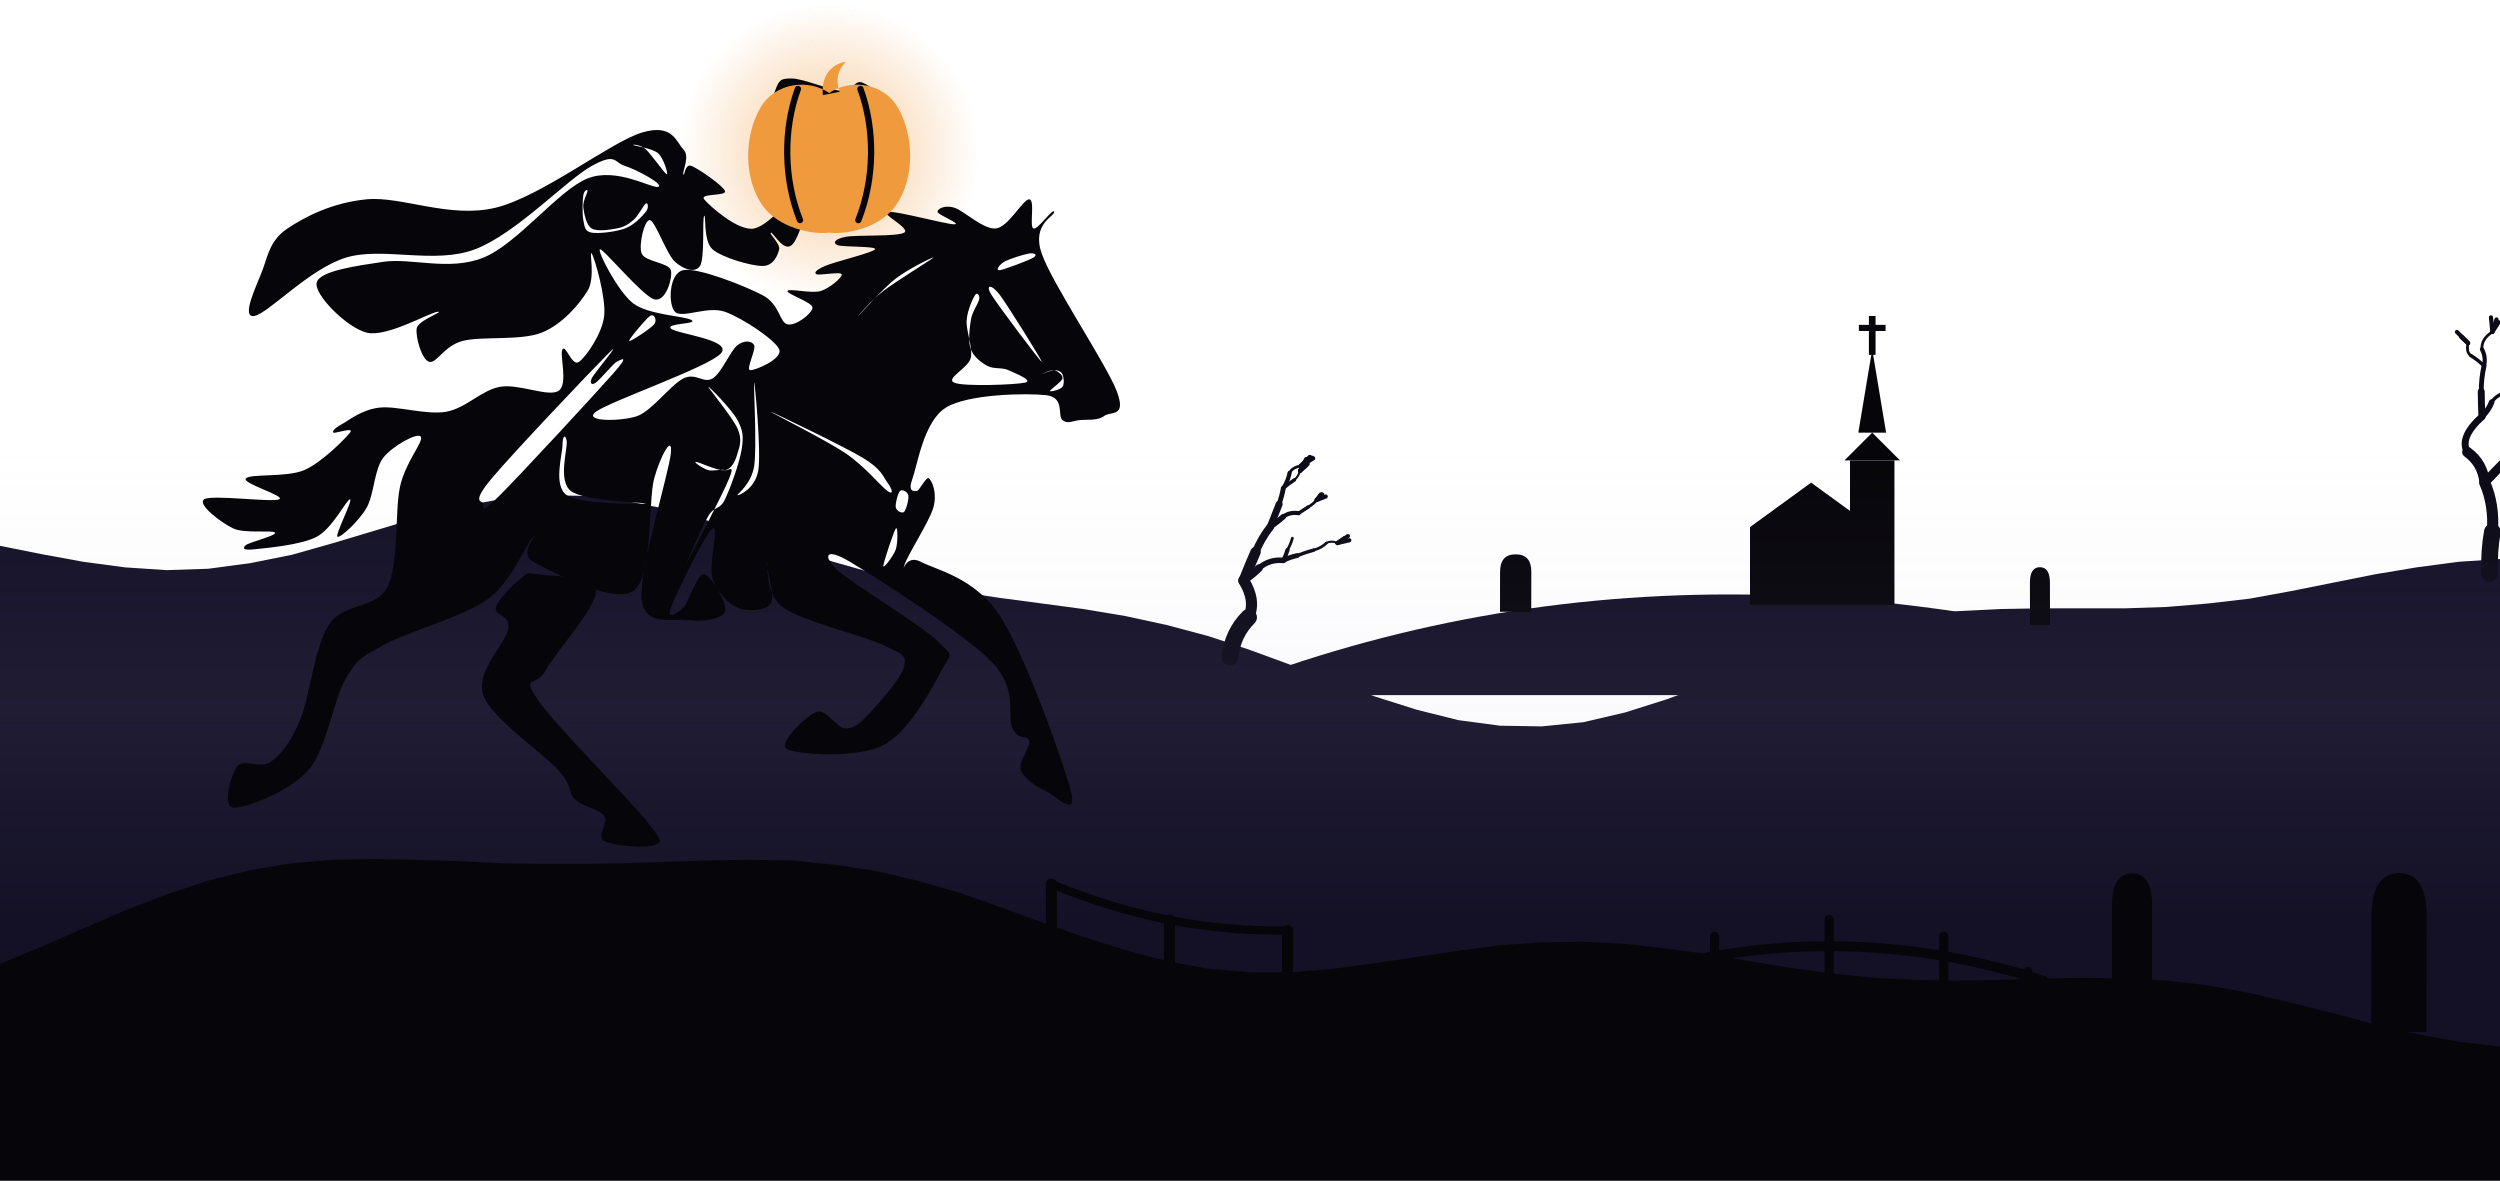
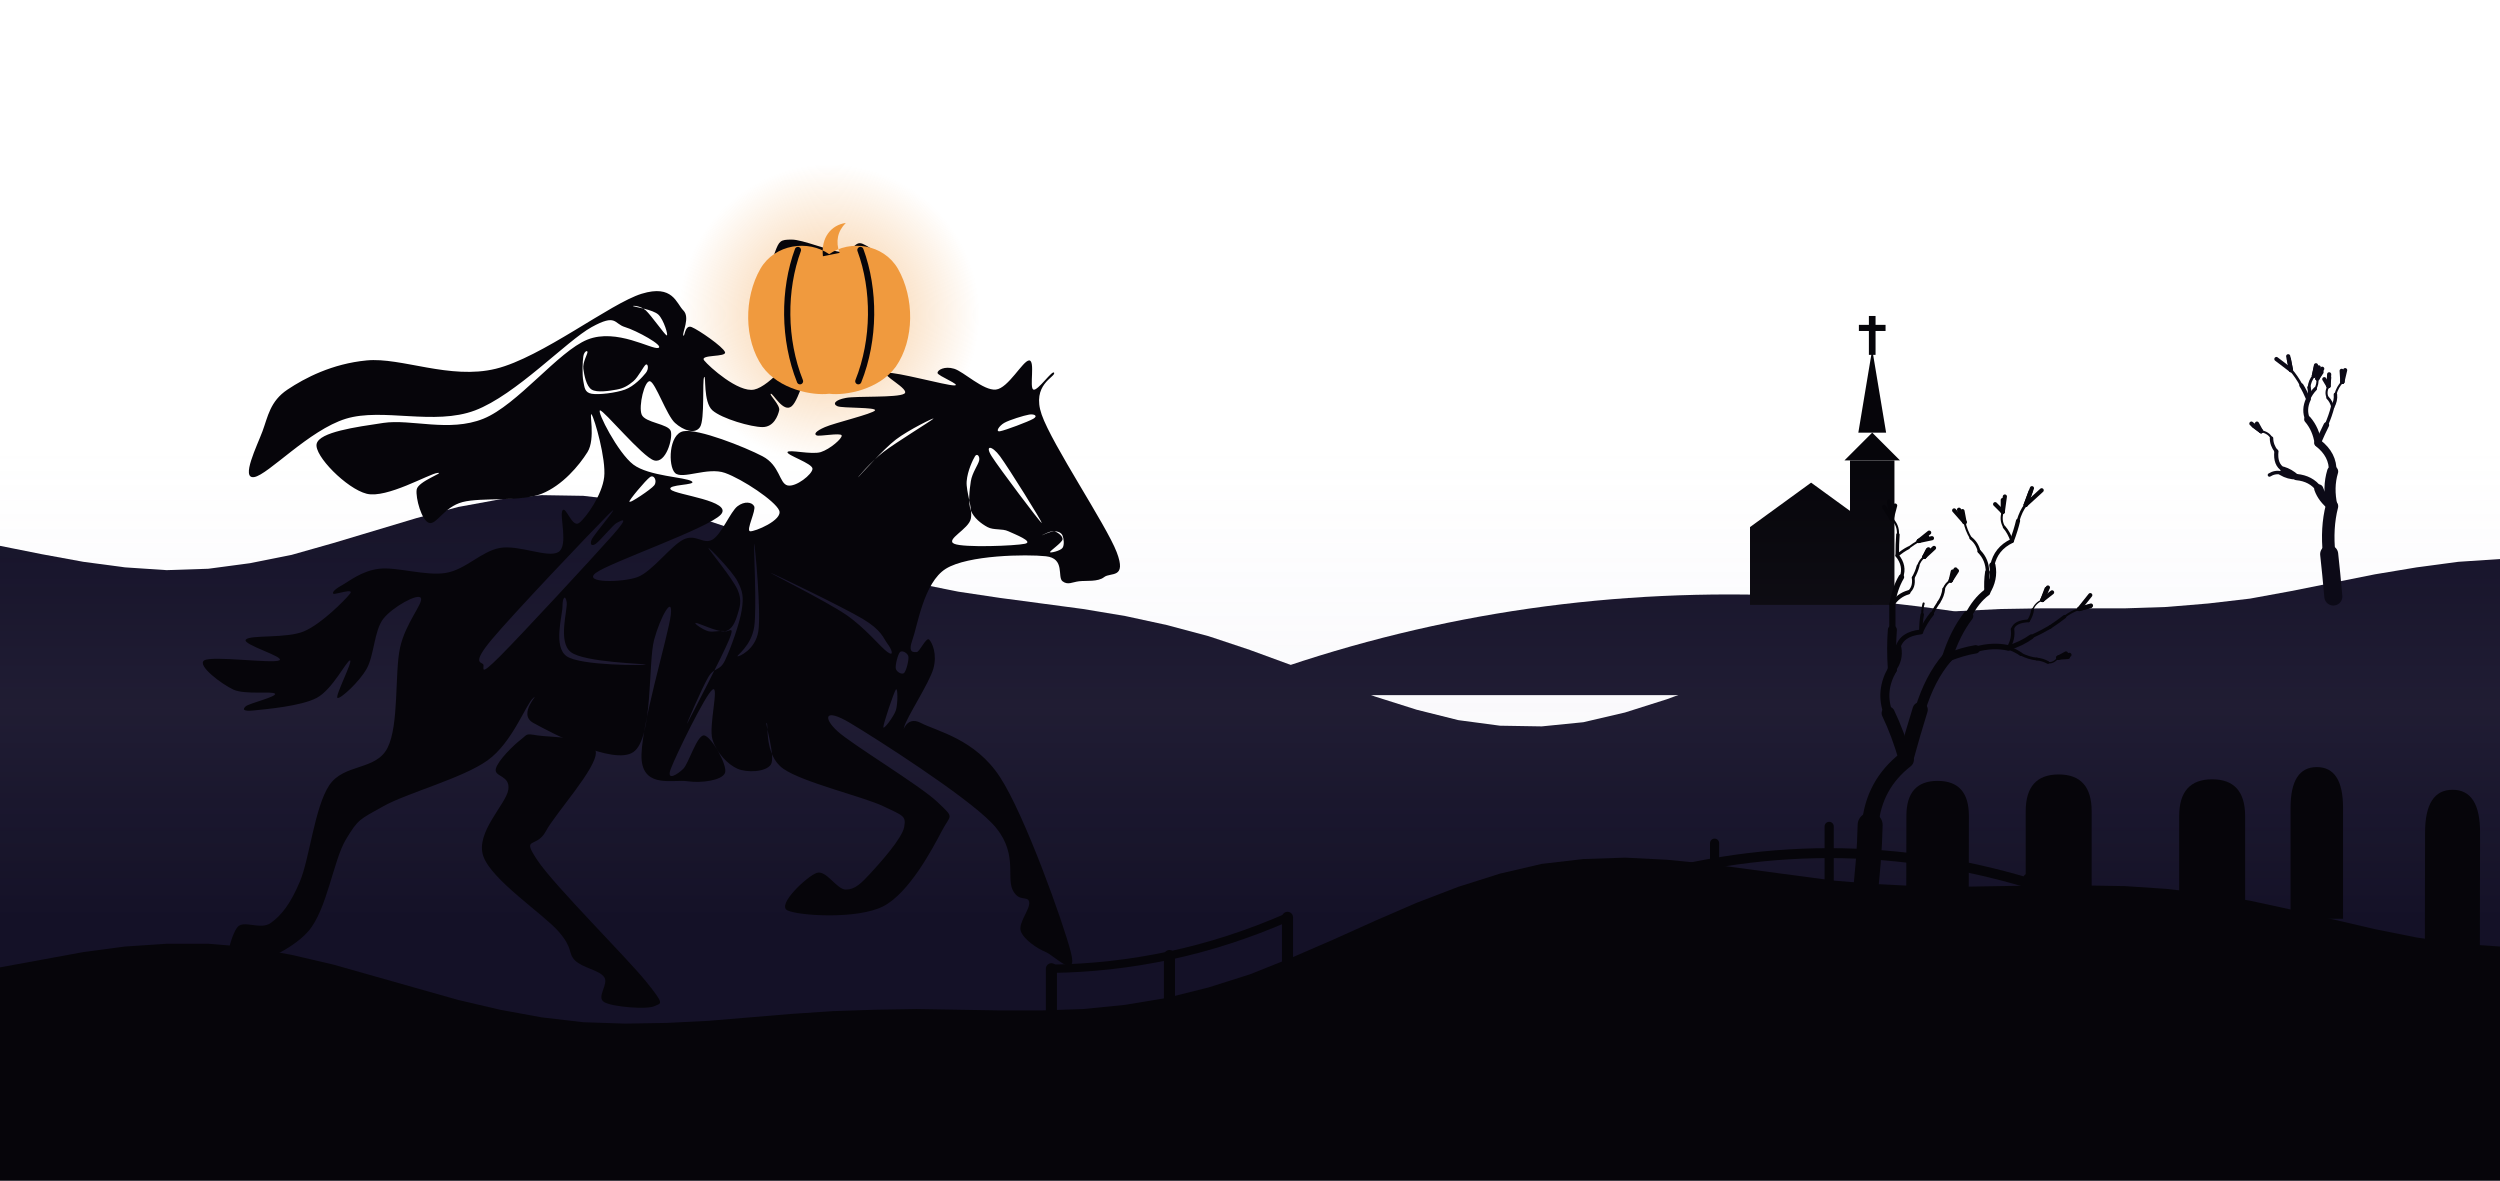
<svg xmlns="http://www.w3.org/2000/svg" width="360" height="170" viewBox="0 0 360 170">
  <defs>
    <radialGradient id="moon" cx="0.42" cy="0.4" r="0.62">
      <stop offset="0" stop-color="#F2DCA8" />
      <stop offset="0.75" stop-color="#F2DCA8" />
      <stop offset="1" stop-color="#DDB06A" />
    </radialGradient>
    <radialGradient id="halo">
      <stop offset="0" stop-color="#F2DCA8" stop-opacity="0.26" />
      <stop offset="0.35" stop-color="#F2DCA8" stop-opacity="0.08" />
      <stop offset="1" stop-color="#F2DCA8" stop-opacity="0" />
    </radialGradient>
    <radialGradient id="ember">
      <stop offset="0" stop-color="#F09A3E" stop-opacity="0.55" />
      <stop offset="1" stop-color="#F09A3E" stop-opacity="0" />
    </radialGradient>
    <linearGradient id="mist" x1="0" y1="0" x2="0" y2="1">
      <stop offset="0" stop-color="#B9B3D6" stop-opacity="0" />
      <stop offset="0.55" stop-color="#B9B3D6" stop-opacity="0.07" />
      <stop offset="1" stop-color="#B9B3D6" stop-opacity="0" />
    </linearGradient>
  </defs>
  <path d="M0 170L0 78.6L6 79.8L12 80.9L18 81.7L24 82.1L30 81.9L36 81.1L42 79.9L48 78.2L54 76.4L60 74.6L66 73L72 71.9L78 71.3L84 71.4L90 72.1L96 73.3L102 75L108 77L114 79L120 80.9L126 82.6L132 84L138 85.2L144 86.1L150 86.9L156 87.7L162 88.7L168 90L174 91.6L180 93.6L186 95.8L192 98.1L198 100.3L204 102.2L210 103.7L216 104.5L222 104.6L228 104L234 102.6L240 100.7L246 98.5L252 96.1L258 93.7L264 91.7L270 90L276 88.8L282 88L288 87.7L294 87.6L300 87.6L306 87.6L312 87.4L318 86.9L324 86.2L330 85.1L336 83.9L342 82.7L348 81.7L354 80.9L360 80.5L360 170L0 170Z" fill="#141127" />
-   <g fill="none" stroke="#0C0A17" stroke-linecap="round">
-     <path d="M358.5 82.6Q358.4 79.3 358.9 76.6" stroke-width="2.4" />
-     <path d="M358.9 76.6Q359.2 72.7 357.8 69.5" stroke-width="1.6" />
-     <path d="M357.8 69.5Q357.5 66.7 355.3 65.1" stroke-width="1.5" />
-     <path d="M355.3 65.1Q354.1 63 357.4 60" stroke-width="1" />
-     <path d="M357.4 60Q357.3 58 357.3 56.4" stroke-width="1" />
-     <path d="M357.3 56.4Q357.3 54.4 357.7 52.7" stroke-width="0.7" />
-     <path d="M357.7 52.7Q358 51.4 357.4 50.3" stroke-width="0.6" />
-     <path d="M357.4 50.3Q357.3 48.8 358.9 47.8" stroke-width="0.4" />
-     <path d="M358.9 47.8L359.5 46" stroke-width="0.6" />
-     <path d="M358.9 47.8L358.7 45.7" stroke-width="0.6" />
-     <path d="M358.9 47.8L359.8 46.4" stroke-width="0.6" />
-     <path d="M357.7 52.7Q356.8 51.8 355.8 51.2" stroke-width="0.5" />
-     <path d="M355.8 51.2Q355.1 50.7 355.4 49.4" stroke-width="0.4" />
-     <path d="M355.4 49.4L354.5 48.5" stroke-width="0.6" />
-     <path d="M355.4 49.4L354.4 48.5" stroke-width="0.6" />
-     <path d="M355.4 49.4L353.8 47.8" stroke-width="0.6" />
-     <path d="M357.4 60Q358.4 59 358.8 57.9" stroke-width="0.8" />
-     <path d="M358.8 57.9Q359.7 56.6 361.4 56.5" stroke-width="0.5" />
-     <path d="M361.4 56.5Q362.4 55.8 363.4 56" stroke-width="0.5" />
-     <path d="M363.4 56Q364.4 55.7 364 53.5" stroke-width="0.4" />
-     <path d="M364 53.5L364.7 51.5" stroke-width="0.6" />
-     <path d="M364 53.5L364.6 51.8" stroke-width="0.6" />
-     <path d="M364 53.5L365.2 52.7" stroke-width="0.6" />
-     <path d="M357.8 69.5Q359.2 68 360.4 66.8" stroke-width="1.3" />
-     <path d="M360.4 66.8Q361.5 65.6 362.9 65.1" stroke-width="0.9" />
-     <path d="M362.9 65.1Q363.8 64.1 365.1 64.1" stroke-width="0.8" />
-     <path d="M365.1 64.1Q366.2 63.6 366.1 61.8" stroke-width="0.6" />
-     <path d="M366.1 61.8Q366.8 61 366.8 59.9" stroke-width="0.5" />
-     <path d="M366.8 59.9Q367.1 59.1 367.7 58.6" stroke-width="0.4" />
-     <path d="M367.7 58.6L368.1 57" stroke-width="0.6" />
-     <path d="M367.7 58.6L369 57.4" stroke-width="0.6" />
-     <path d="M367.7 58.6L368.3 57.4" stroke-width="0.6" />
-     <path d="M362.9 65.1Q364 65.1 364.7 64.5" stroke-width="0.7" />
-     <path d="M364.7 64.5Q365.7 64.2 366.7 64.7" stroke-width="0.5" />
-   </g>
-   <g fill="none" stroke="#0C0A17" stroke-linecap="round">
-     <path d="M177.1 94.6Q177.5 91.2 179.8 88.9" stroke-width="2.4" />
-     <path d="M179.8 88.9Q180.9 86.5 179.1 83.6" stroke-width="1.6" />
-     <path d="M179.1 83.6Q180 81.3 180.8 79.5" stroke-width="1.5" />
-     <path d="M180.8 79.5Q181.7 77.4 182.9 75.9" stroke-width="1.1" />
-     <path d="M182.9 75.9Q183.6 74.1 184.2 72.6" stroke-width="1" />
-     <path d="M184.2 72.6Q184.6 71.4 184.8 70.3" stroke-width="0.7" />
-     <path d="M184.8 70.3Q185.5 69.2 185.7 68.1" stroke-width="0.6" />
-     <path d="M185.7 68.1Q186.1 67.3 187.3 67.1" stroke-width="0.4" />
-     <path d="M187.3 67.1L188.6 65.8" stroke-width="0.6" />
-     <path d="M187.3 67.1L188.9 65.9" stroke-width="0.6" />
-     <path d="M187.3 67.1L189.1 66" stroke-width="0.6" />
-     <path d="M184.8 70.3Q185.6 69.6 186.4 69.1" stroke-width="0.5" />
-     <path d="M186.4 69.1Q187 68.6 187.2 67.8" stroke-width="0.3" />
-     <path d="M187.2 67.8L188.3 66.8" stroke-width="0.6" />
-     <path d="M187.2 67.8L188.1 66.1" stroke-width="0.6" />
-     <path d="M187.2 67.8L188.1 67" stroke-width="0.6" />
-     <path d="M182.9 75.9Q184 75.1 184.8 74.4" stroke-width="0.8" />
-     <path d="M184.8 74.4Q185.7 73.7 187 73.9" stroke-width="0.6" />
-     <path d="M187 73.9Q187.8 73.4 188.4 73" stroke-width="0.5" />
-     <path d="M188.4 73Q189.1 72.6 189.6 72" stroke-width="0.4" />
-     <path d="M189.6 72L190.2 71.2" stroke-width="0.6" />
-     <path d="M189.6 72L190.4 71.2" stroke-width="0.6" />
-     <path d="M189.6 72L190.9 71.5" stroke-width="0.6" />
-     <path d="M179.1 83.6Q180.4 82.7 181.3 81.8" stroke-width="1.1" />
-     <path d="M181.3 81.8Q182.8 80.5 184.8 80.7" stroke-width="0.8" />
-     <path d="M184.8 80.7Q185.8 80.2 186.8 80" stroke-width="0.7" />
-     <path d="M186.8 80Q188.1 79.5 189.2 79.2" stroke-width="0.5" />
-     <path d="M189.2 79.2Q190.3 78.9 191 78.2" stroke-width="0.4" />
-     <path d="M191 78.2Q191.7 77.8 192.6 78.2" stroke-width="0.3" />
-     <path d="M192.6 78.2L193.6 77.5" stroke-width="0.6" />
-     <path d="M192.6 78.2L194.1 77.2" stroke-width="0.6" />
-     <path d="M192.6 78.2L194.3 77.8" stroke-width="0.6" />
-     <path d="M184.8 80.7Q185.2 79.9 185.4 79.2" stroke-width="0.6" />
-     <path d="M185.4 79.2Q185.9 78.3 186.1 77.5" stroke-width="0.4" />
-   </g>
  <path d="M174 100.1Q246 71.1 330 100.1Z" fill="#141127" />
  <g transform="translate(252 87.1) scale(0.8)" fill="#06050A">
    <path d="M0 0V-14L11 -22L22 -14V0Z" />
    <path d="M18 0V-26H26V0Z" />
    <path d="M17 -26L22 -31L27 -26Z" />
    <path d="M19.5 -31L22 -46L24.5 -31Z" />
    <rect x="21.4" y="-52" width="1.2" height="7" />
    <rect x="19.6" y="-50.4" width="4.8" height="1.1" />
  </g>
-   <g transform="translate(216 88.1) rotate(0.1) scale(0.9)" fill="#06050A">
-     <path d="M0 0V-6.4Q0 -9.2 2.5 -9.2Q5 -9.2 5 -6.4V0Z" />
-   </g>
-   <g transform="translate(292 90) rotate(-0.1) scale(0.8)" fill="#06050A">
-     <path d="M0.4 0V-7.6Q0.4 -10.4 2.2 -10.4Q4 -10.4 4 -7.6V0Z" />
-   </g>
  <rect x="0" y="64.6" width="360" height="68" fill="url(#mist)" />
-   <path d="M0 170L0 138.8L6 136.3L12 133.7L18 131.1L24 128.8L30 126.8L36 125.3L42 124.3L48 123.8L54 123.7L60 123.8L66 124L72 124.3L78 124.4L84 124.4L90 124.3L96 124.1L102 123.9L108 123.8L114 123.9L120 124.5L126 125.4L132 126.8L138 128.5L144 130.6L150 132.8L156 134.9L162 136.8L168 138.4L174 139.5L180 140L186 140L192 139.5L198 138.7L204 137.8L210 136.9L216 136.1L222 135.7L228 135.6L234 135.9L240 136.6L246 137.4L252 138.4L258 139.4L264 140.2L270 140.8L276 141.1L282 141.2L288 141.1L294 140.9L300 140.8L306 140.9L312 141.2L318 141.9L324 143L330 144.4L336 145.9L342 147.5L348 148.9L354 150L360 150.7L360 170L0 170Z" fill="#06050A" />
-   <g transform="translate(230.4 146.7) scale(1.1)" fill="#06050A" stroke="#06050A" stroke-linecap="round">
+   <path d="M0 170L0 139.3L6 138.2L12 137.1L18 136.3L24 135.9L30 135.9L36 136.4L42 137.5L48 138.9L54 140.6L60 142.3L66 144L72 145.4L78 146.5L84 147.2L90 147.4L96 147.3L102 147L108 146.5L114 146L120 145.6L126 145.4L132 145.3L138 145.4L144 145.5L150 145.5L156 145.3L162 144.7L168 143.7L174 142.2L180 140.3L186 137.9L192 135.3L198 132.6L204 130L210 127.7L216 125.8L222 124.4L228 123.7L234 123.5L240 123.8L246 124.4L252 125.2L258 126L264 126.8L270 127.3L276 127.6L282 127.7L288 127.6L294 127.5L300 127.5L306 127.6L312 128L318 128.7L324 129.7L330 131L336 132.4L342 133.8L348 135L354 135.9L360 136.3L360 170L0 170Z" fill="#06050A" />
+   <g transform="translate(230.4 133.3) scale(1.1)" fill="#06050A" stroke="#06050A" stroke-linecap="round">
    <path d="M0 0Q30 -9 60 0L60 3Q30 -6 0 3Z" stroke="none" />
    <path d="M2 -5Q30 -14 58 -5" fill="none" stroke-width="1.3" />
    <path d="M4 -6.2V9" stroke-width="1.2" />
    <path d="M15 -10.8V1" stroke-width="1.2" />
    <path d="M30 -13V1" stroke-width="1.2" />
    <path d="M45 -10.8V1" stroke-width="1.2" />
    <path d="M56 -6.2V9" stroke-width="1.2" />
  </g>
  <g stroke="#06050A" fill="none" stroke-linecap="round">
-     <path d="M151.4 127.3V134.8" stroke-width="1.6" />
-     <path d="M168.4 132.5V140" stroke-width="1.6" />
-     <path d="M185.4 134V141.5" stroke-width="1.6" />
-     <path d="M151.4 127.3Q159.9 130.8 168.4 132.5Q176.9 134.1 185.4 134" stroke-width="1.2" />
-   </g>
-   <g transform="translate(340.6 148.6) rotate(0.1) scale(2.2)" fill="#06050A">
+     <path d="M151.4 139.5V147" stroke-width="1.6" />
+     <path d="M168.4 137.6V145.1" stroke-width="1.6" />
+     <path d="M185.4 132.1V139.6" stroke-width="1.6" />
+     <path d="M151.4 139.5Q159.9 139.4 168.4 137.6Q176.9 135.8 185.4 132.1" stroke-width="1.2" />
+   </g>
+   <g fill="none" stroke="#06050A" stroke-linecap="round">
+     <path d="M268.4 130.2Q269.2 123.9 269.3 118.8" stroke-width="3.6" />
+     <path d="M269.3 118.8Q269.8 113 274.4 109.4" stroke-width="2.4" />
+     <path d="M274.4 109.4Q275.5 105.4 276.5 102.2" stroke-width="2.2" />
+     <path d="M276.5 102.2Q277.9 97.6 280.4 94.7" stroke-width="1.5" />
+     <path d="M280.4 94.7Q281.5 91.2 283.4 88.7" stroke-width="1.5" />
+     <path d="M283.4 88.7Q284.5 86.5 286.1 85.3" stroke-width="1" />
+     <path d="M286.1 85.3Q287.3 83.4 286.9 81.4" stroke-width="0.9" />
+     <path d="M286.9 81.4Q287.4 79 289.7 77.9" stroke-width="0.6" />
+     <path d="M289.7 77.9Q290.3 76.3 290.6 75" stroke-width="0.6" />
+     <path d="M290.6 75Q291 73.6 291.7 72.7" stroke-width="0.4" />
+     <path d="M291.7 72.7L292.6 70.3" stroke-width="0.6" />
+     <path d="M291.7 72.7L292.4 70.8" stroke-width="0.6" />
+     <path d="M291.7 72.7L294 70.6" stroke-width="0.6" />
+     <path d="M289.7 77.9Q289.3 76.7 288.6 75.9" stroke-width="0.4" />
+     <path d="M288.6 75.9Q288 74.9 288.4 73.7" stroke-width="0.3" />
+     <path d="M288.4 73.7L288.4 72" stroke-width="0.6" />
+     <path d="M288.4 73.7L288.7 71.5" stroke-width="0.6" />
+     <path d="M288.4 73.7L287.3 72.6" stroke-width="0.6" />
+     <path d="M286.1 85.3Q286 83.7 286.2 82.4" stroke-width="0.7" />
+     <path d="M286.2 82.4Q286.2 80.6 285 79.4" stroke-width="0.5" />
+     <path d="M285 79.4Q284.7 78.2 283.8 77.5" stroke-width="0.4" />
+     <path d="M283.8 77.5Q283.1 76.3 282.9 75.2" stroke-width="0.3" />
+     <path d="M282.9 75.2L282.6 73.6" stroke-width="0.6" />
+     <path d="M282.9 75.2L282.1 73.4" stroke-width="0.6" />
+     <path d="M282.9 75.2L281.4 73.5" stroke-width="0.6" />
+     <path d="M280.4 94.7Q282.6 93.8 284.5 93.5" stroke-width="1.2" />
+     <path d="M284.5 93.5Q287 92.8 289.2 93.3" stroke-width="0.8" />
+     <path d="M289.2 93.3Q291.1 92.7 292.5 91.7" stroke-width="0.7" />
+     <path d="M292.5 91.7Q294 91 295.2 90.3" stroke-width="0.5" />
+     <path d="M295.2 90.3Q296.4 89.5 297.3 88.8" stroke-width="0.5" />
+     <path d="M297.3 88.8Q298.4 88 299.4 87.7" stroke-width="0.3" />
+     <path d="M299.4 87.7L301 87.3" stroke-width="0.6" />
+     <path d="M299.4 87.7L301 85.7" stroke-width="0.6" />
+     <path d="M299.4 87.7L301.1 87.2" stroke-width="0.6" />
+     <path d="M289.2 93.3Q290 92 289.8 90.6" stroke-width="0.5" />
+     <path d="M289.8 90.6Q290.1 89.5 292.1 89.4" stroke-width="0.4" />
+     <path d="M292.1 89.4Q292.6 88.6 292.7 87.8" stroke-width="0.4" />
+     <path d="M292.7 87.8Q293.1 86.8 294.1 86.4" stroke-width="0.2" />
+     <path d="M294.1 86.4L294.7 84.8" stroke-width="0.6" />
+     <path d="M294.1 86.4L295.5 85.3" stroke-width="0.6" />
+     <path d="M294.1 86.4L294.9 84.6" stroke-width="0.6" />
+     <path d="M289.2 93.3Q290.3 93.7 291 94.2" stroke-width="0.5" />
+     <path d="M291 94.2Q292.2 94.8 293.3 94.9" stroke-width="0.4" />
+     <path d="M293.3 94.9Q294.2 95 294.9 95.4" stroke-width="0.4" />
+     <path d="M294.9 95.4Q295.6 95.6 296.4 94.7" stroke-width="0.2" />
+     <path d="M296.4 94.7L297.8 94.6" stroke-width="0.6" />
+     <path d="M296.4 94.7L298 94.3" stroke-width="0.6" />
+     <path d="M296.4 94.7L297.5 94.1" stroke-width="0.6" />
+     <path d="M274.4 109.4Q273.3 105.6 271.9 102.7" stroke-width="1.9" />
+     <path d="M271.9 102.7Q270.7 99.5 272.5 96.4" stroke-width="1.3" />
+     <path d="M272.5 96.4Q272.3 93.3 272.5 90.7" stroke-width="1.3" />
+     <path d="M272.5 90.7Q272.5 88.6 272.5 87" stroke-width="0.9" />
+     <path d="M272.5 87Q272.8 84.8 273.8 83.1" stroke-width="0.8" />
+     <path d="M273.8 83.1Q274.4 81.5 273.2 80" stroke-width="0.5" />
+     <path d="M273.2 80Q273.2 78.3 273.3 77" stroke-width="0.5" />
+     <path d="M273.3 77Q273.4 75.6 272.4 74.7" stroke-width="0.3" />
+     <path d="M272.4 74.7L272 72.2" stroke-width="0.6" />
+     <path d="M272.4 74.7L272.9 72.8" stroke-width="0.6" />
+     <path d="M272.4 74.7L271.3 73" stroke-width="0.6" />
+     <path d="M273.2 80Q274 79.3 274.8 78.9" stroke-width="0.4" />
+     <path d="M274.8 78.9Q275.6 78.3 276.3 77.9" stroke-width="0.3" />
+     <path d="M276.3 77.9L277.5 77.3" stroke-width="0.6" />
+     <path d="M276.3 77.9L277.8 76.7" stroke-width="0.6" />
+     <path d="M276.3 77.9L278.2 77.5" stroke-width="0.6" />
+     <path d="M272.5 87Q273.4 85.7 274.8 85.3" stroke-width="0.6" />
+     <path d="M274.8 85.3Q275.7 84.6 275.5 83.2" stroke-width="0.4" />
+     <path d="M275.5 83.2Q276 82.3 276.2 81.5" stroke-width="0.4" />
+     <path d="M276.2 81.5Q276.5 80.6 277.1 80.2" stroke-width="0.3" />
+     <path d="M277.1 80.2L277.7 79.1" stroke-width="0.6" />
+     <path d="M277.1 80.2L278.5 78.9" stroke-width="0.6" />
+     <path d="M277.1 80.2L277.6 79.2" stroke-width="0.6" />
+     <path d="M272.5 96.4Q273.6 95 273.3 93.3" stroke-width="1" />
+     <path d="M273.3 93.3Q273.8 91.3 276.6 91" stroke-width="0.7" />
+     <path d="M276.6 91Q277.3 89.5 278.2 88.4" stroke-width="0.6" />
+     <path d="M278.2 88.4Q278.7 87.4 279.2 86.7" stroke-width="0.4" />
+     <path d="M279.2 86.7Q279.8 85.8 279.9 84.8" stroke-width="0.4" />
+     <path d="M279.9 84.8Q280.2 84 280.9 83.6" stroke-width="0.3" />
+     <path d="M280.9 83.6L281.2 82.3" stroke-width="0.6" />
+     <path d="M280.9 83.6L281.6 82" stroke-width="0.6" />
+     <path d="M280.9 83.6L281.8 82.2" stroke-width="0.6" />
+     <path d="M276.6 91Q276.6 89.6 276.8 88.5" stroke-width="0.5" />
+     <path d="M276.8 88.5Q276.8 87.6 277 86.9" stroke-width="0.3" />
+   </g>
+   <g fill="none" stroke="#0C0A17" stroke-linecap="round">
+     <path d="M336 85.9Q335.7 82.5 335.4 79.8" stroke-width="2.6" />
+     <path d="M335.4 79.8Q335 76 335.8 72.9" stroke-width="1.8" />
+     <path d="M335.8 72.9Q335.2 70.2 335.9 67.9" stroke-width="1.6" />
+     <path d="M335.9 67.9Q336 65.5 333.8 63.8" stroke-width="1.1" />
+     <path d="M333.8 63.8Q333.5 61.8 332.3 60.4" stroke-width="1" />
+     <path d="M332.3 60.4Q331.7 59 332.4 57.5" stroke-width="0.7" />
+     <path d="M332.4 57.5Q331.9 56.3 331.4 55.5" stroke-width="0.6" />
+     <path d="M331.4 55.5Q330.7 54.2 329.9 53.3" stroke-width="0.4" />
+     <path d="M329.9 53.3L329.5 51.3" stroke-width="0.6" />
+     <path d="M329.9 53.3L327.8 51.7" stroke-width="0.6" />
+     <path d="M329.9 53.3L329.6 51.7" stroke-width="0.6" />
+     <path d="M332.4 57.5Q332.7 56.6 332.5 55.8" stroke-width="0.5" />
+     <path d="M332.5 55.8Q332.6 54.8 333.2 54.1" stroke-width="0.4" />
+     <path d="M333.2 54.1L333.9 52.9" stroke-width="0.6" />
+     <path d="M333.2 54.1L333.5 52.6" stroke-width="0.6" />
+     <path d="M333.2 54.1L333.5 52.8" stroke-width="0.6" />
+     <path d="M332.4 57.5Q332.8 56.6 333.4 56" stroke-width="0.5" />
+     <path d="M333.4 56Q333.8 55.3 333.7 54.5" stroke-width="0.3" />
+     <path d="M333.7 54.5L334.3 53.6" stroke-width="0.6" />
+     <path d="M333.7 54.5L333.9 53.3" stroke-width="0.6" />
+     <path d="M333.7 54.5L334.4 53.1" stroke-width="0.6" />
+     <path d="M333.8 63.8Q334.4 62.4 335 61.2" stroke-width="0.8" />
+     <path d="M335 61.2Q335.6 59.8 335.9 58.6" stroke-width="0.5" />
+     <path d="M335.9 58.6Q336.4 57.7 336.3 56.8" stroke-width="0.5" />
+     <path d="M336.3 56.8Q336.6 55.7 337.3 55" stroke-width="0.3" />
+     <path d="M337.3 55L337.7 53.3" stroke-width="0.6" />
+     <path d="M337.3 55L337.2 53.4" stroke-width="0.6" />
+     <path d="M337.3 55L337.4 53.6" stroke-width="0.6" />
+     <path d="M335.9 58.6Q335.7 57.8 335.2 57.3" stroke-width="0.4" />
+     <path d="M335.2 57.3Q334.8 56.5 335.3 55.6" stroke-width="0.3" />
+     <path d="M335.3 55.6L335.4 53.9" stroke-width="0.6" />
+     <path d="M335.3 55.6L334.7 54.6" stroke-width="0.6" />
+     <path d="M335.3 55.6L335.4 54.4" stroke-width="0.6" />
+     <path d="M335.8 72.9Q334.4 71.8 333.9 70.4" stroke-width="1.3" />
+     <path d="M333.9 70.4Q332.8 68.9 330.7 68.7" stroke-width="0.9" />
+     <path d="M330.7 68.7Q329.8 67.9 328.8 67.6" stroke-width="0.8" />
+     <path d="M328.8 67.6Q327.6 66.9 327.8 65" stroke-width="0.6" />
+     <path d="M327.8 65Q327.1 64.1 327.1 63.1" stroke-width="0.5" />
+     <path d="M327.1 63.1Q326.7 62.3 325.6 62.1" stroke-width="0.3" />
+     <path d="M325.6 62.1L324.5 61.3" stroke-width="0.6" />
+     <path d="M325.6 62.1L324.2 61" stroke-width="0.6" />
+     <path d="M325.6 62.1L325 61" stroke-width="0.6" />
+     <path d="M330.7 68.7Q329.5 68.7 328.5 68.1" stroke-width="0.7" />
+     <path d="M328.5 68.1Q327.6 67.9 326.8 68.4" stroke-width="0.5" />
+   </g>
+   <g transform="translate(313.8 129.7) rotate(0) scale(1.9)" fill="#06050A">
+     <path d="M0 0V-6.4Q0 -9.2 2.5 -9.2Q5 -9.2 5 -6.4V0Z" />
+   </g>
+   <g transform="translate(348.3 136.6) rotate(0.1) scale(2.2)" fill="#06050A">
    <path d="M0.4 0V-7.6Q0.4 -10.4 2.2 -10.4Q4 -10.4 4 -7.6V0Z" />
  </g>
-   <g transform="translate(303.5 142.4) rotate(0) scale(1.6)" fill="#06050A">
+   <g transform="translate(291.7 129) rotate(-0) scale(1.9)" fill="#06050A">
+     <path d="M0 0V-6.4Q0 -9.2 2.5 -9.2Q5 -9.2 5 -6.4V0Z" />
+   </g>
+   <g transform="translate(274.5 129) rotate(0.1) scale(1.8)" fill="#06050A">
+     <path d="M0 0V-6.4Q0 -9.2 2.5 -9.2Q5 -9.2 5 -6.4V0Z" />
+   </g>
+   <g transform="translate(329 132.3) rotate(0) scale(2.1)" fill="#06050A">
    <path d="M0.4 0V-7.6Q0.4 -10.4 2.2 -10.4Q4 -10.4 4 -7.6V0Z" />
  </g>
-   <g transform="translate(28.8 121.7) scale(0.6 0.6)">
+   <g transform="translate(28.8 144.9) scale(0.6 0.6)">
    <circle cx="151" cy="-166" r="36" fill="url(#ember)" />
    <path d="M81.0 -65.0C78.0 -65.5 78.7 -65.3 77.0 -64.0C75.3 -62.7 71.5 -59.0 71.0 -57.0C70.5 -55.0 74.5 -55.5 74.0 -52.0C73.5 -48.5 66.0 -41.7 68.0 -36.0C70.0 -30.3 82.3 -22.2 86.0 -18.0C89.7 -13.8 88.2 -12.8 90.0 -11.0C91.8 -9.2 95.8 -8.7 97.0 -7.0C98.2 -5.3 95.0 -2.2 97.0 -1.0C99.0 0.2 107.3 0.8 109.0 0.0C110.7 -0.8 111.7 -0.2 107.0 -6.0C102.3 -11.8 85.0 -29.0 81.0 -35.0C77.0 -41.0 80.7 -37.7 83.0 -42.0C85.3 -46.3 95.3 -57.2 95.0 -61.0C94.7 -64.8 84.0 -64.5 81.0 -65.0Z" fill="#06050A" fill-rule="evenodd" />
    <path d="M159.0 -183.0C157.0 -183.8 156.8 -180.8 154.0 -181.0C151.2 -181.2 144.7 -184.0 142.0 -184.0C139.3 -184.0 139.0 -183.7 138.0 -181.0C137.0 -178.3 135.0 -171.5 136.0 -168.0C137.0 -164.5 144.5 -163.3 144.0 -160.0C143.5 -156.7 136.8 -148.8 133.0 -148.0C129.2 -147.2 122.2 -153.5 121.0 -155.0C119.8 -156.5 126.5 -155.7 126.0 -157.0C125.5 -158.3 119.7 -162.3 118.0 -163.0C116.3 -163.7 116.3 -160.3 116.0 -161.0C115.7 -161.7 117.7 -165.3 116.0 -167.0C114.3 -168.7 113.5 -173.3 106.0 -171.0C98.5 -168.7 82.0 -155.7 71.0 -153.0C60.0 -150.3 48.3 -155.8 40.0 -155.0C31.7 -154.2 25.2 -150.8 21.0 -148.0C16.8 -145.2 16.3 -141.5 15.0 -138.0C13.7 -134.5 9.7 -126.5 13.0 -127.0C16.3 -127.5 26.2 -138.3 35.0 -141.0C43.8 -143.7 56.2 -139.3 66.0 -143.0C75.8 -146.7 88.0 -159.7 94.0 -163.0C100.0 -166.3 99.3 -163.8 102.0 -163.0C104.7 -162.2 111.5 -158.5 110.0 -158.0C108.5 -157.5 100.0 -162.8 93.0 -160.0C86.0 -157.2 76.2 -144.3 68.0 -141.0C59.8 -137.7 50.7 -141.0 44.0 -140.0C37.3 -139.0 28.7 -137.8 28.0 -135.0C27.3 -132.2 35.2 -124.2 40.0 -123.0C44.8 -121.8 55.0 -127.8 57.0 -128.0C59.0 -128.2 52.3 -126.0 52.0 -124.0C51.7 -122.0 53.2 -116.5 55.0 -116.0C56.8 -115.5 58.5 -119.8 63.0 -121.0C67.5 -122.2 77.0 -121.0 82.0 -123.0C87.0 -125.0 91.0 -129.8 93.0 -133.0C95.0 -136.2 93.3 -143.0 94.0 -142.0C94.7 -141.0 97.5 -131.3 97.0 -127.0C96.5 -122.7 92.7 -117.3 91.0 -116.0C89.3 -114.7 87.8 -120.2 87.0 -119.0C86.2 -117.8 88.5 -110.5 86.0 -109.0C83.5 -107.5 76.5 -110.8 72.0 -110.0C67.5 -109.2 63.8 -104.8 59.0 -104.0C54.2 -103.2 47.2 -105.5 43.0 -105.0C38.8 -104.5 35.8 -102.0 34.0 -101.0C32.2 -100.0 31.7 -99.3 32.0 -99.0C32.3 -98.7 37.2 -100.5 36.0 -99.0C34.8 -97.5 29.2 -91.8 25.0 -90.0C20.8 -88.2 12.0 -89.2 11.0 -88.0C10.0 -86.8 20.7 -83.8 19.0 -83.0C17.3 -82.2 2.8 -84.2 1.0 -83.0C-0.8 -81.8 5.2 -77.3 8.0 -76.0C10.8 -74.7 17.5 -75.7 18.0 -75.0C18.5 -74.3 11.8 -72.7 11.0 -72.0C10.2 -71.3 10.2 -70.7 13.0 -71.0C15.8 -71.3 24.2 -72.0 28.0 -74.0C31.8 -76.0 35.2 -83.0 36.0 -83.0C36.8 -83.0 32.3 -74.3 33.0 -74.0C33.7 -73.7 38.2 -77.8 40.0 -81.0C41.8 -84.2 41.8 -90.2 44.0 -93.0C46.2 -95.8 52.3 -99.2 53.0 -98.0C53.7 -96.8 49.3 -92.0 48.0 -86.0C46.7 -80.0 47.8 -67.5 45.0 -62.0C42.2 -56.5 34.5 -58.3 31.0 -53.0C27.5 -47.7 26.3 -35.5 24.0 -30.0C21.7 -24.5 19.5 -21.8 17.0 -20.0C14.5 -18.2 10.5 -20.8 9.0 -19.0C7.5 -17.2 5.2 -9.2 8.0 -9.0C10.8 -8.8 21.5 -12.8 26.0 -18.0C30.5 -23.2 32.0 -35.0 35.0 -40.0C38.0 -45.0 38.3 -44.8 44.0 -48.0C49.7 -51.2 63.0 -54.7 69.0 -59.0C75.0 -63.3 78.2 -72.5 80.0 -74.0C81.8 -75.5 76.0 -70.2 80.0 -68.0C84.0 -65.8 99.2 -57.7 104.0 -61.0C108.8 -64.3 107.5 -82.5 109.0 -88.0C110.5 -93.5 113.5 -98.8 113.0 -94.0C112.5 -89.2 105.3 -65.7 106.0 -59.0C106.7 -52.3 113.7 -54.5 117.0 -54.0C120.3 -53.5 125.3 -54.2 126.0 -56.0C126.7 -57.8 122.7 -64.8 121.0 -65.0C119.3 -65.2 117.3 -58.3 116.0 -57.0C114.7 -55.7 111.8 -53.8 113.0 -57.0C114.2 -60.2 121.3 -74.8 123.0 -76.0C124.7 -77.2 122.0 -67.2 123.0 -64.0C124.0 -60.8 126.7 -58.0 129.0 -57.0C131.3 -56.0 135.8 -56.2 137.0 -58.0C138.2 -59.8 135.5 -68.2 136.0 -68.0C136.5 -67.8 135.3 -60.3 140.0 -57.0C144.7 -53.7 159.2 -50.3 164.0 -48.0C168.8 -45.7 169.5 -45.7 169.0 -43.0C168.5 -40.3 163.3 -34.5 161.0 -32.0C158.7 -29.5 157.2 -28.0 155.0 -28.0C152.8 -28.0 150.3 -32.8 148.0 -32.0C145.7 -31.2 138.3 -24.3 141.0 -23.0C143.7 -21.7 157.8 -20.8 164.0 -24.0C170.2 -27.2 175.8 -37.8 178.0 -42.0C180.2 -46.2 181.2 -45.0 177.0 -49.0C172.8 -53.0 156.5 -62.8 153.0 -66.0C149.5 -69.2 149.8 -71.7 156.0 -68.0C162.2 -64.3 183.5 -50.7 190.0 -44.0C196.5 -37.3 193.5 -31.2 195.0 -28.0C196.5 -24.8 198.7 -26.7 199.0 -25.0C199.3 -23.3 196.3 -20.0 197.0 -18.0C197.7 -16.0 201.0 -13.8 203.0 -13.0C205.0 -12.2 210.8 -6.0 209.0 -13.0C207.2 -20.0 198.0 -45.8 192.0 -55.0C186.0 -64.2 176.8 -66.0 173.0 -68.0C169.2 -70.0 168.5 -64.8 169.0 -67.0C169.5 -69.2 175.0 -77.5 176.0 -81.0C177.0 -84.5 175.7 -87.3 175.0 -88.0C174.3 -88.7 172.7 -85.0 172.0 -85.0C171.3 -85.0 169.8 -84.7 171.0 -88.0C172.2 -91.3 173.7 -101.7 179.0 -105.0C184.3 -108.3 198.3 -108.5 203.0 -108.0C207.7 -107.5 205.7 -103.0 207.0 -102.0C208.3 -101.0 209.3 -101.8 211.0 -102.0C212.7 -102.2 215.5 -101.8 217.0 -103.0C218.5 -104.2 222.5 -102.5 220.0 -109.0C217.5 -115.5 204.5 -134.8 202.0 -142.0C199.5 -149.2 205.3 -151.0 205.0 -152.0C204.7 -153.0 201.0 -147.5 200.0 -148.0C199.0 -148.5 200.5 -155.0 199.0 -155.0C197.5 -155.0 194.0 -148.3 191.0 -148.0C188.0 -147.7 183.3 -152.3 181.0 -153.0C178.7 -153.7 177.0 -152.7 177.0 -152.0C177.0 -151.3 183.0 -149.0 181.0 -149.0C179.0 -149.0 167.0 -152.3 165.0 -152.0C163.0 -151.7 170.7 -148.0 169.0 -147.0C167.3 -146.0 157.7 -146.5 155.0 -146.0C152.3 -145.5 151.8 -144.5 153.0 -144.0C154.2 -143.5 162.5 -143.8 162.0 -143.0C161.5 -142.2 152.3 -140.0 150.0 -139.0C147.7 -138.0 147.3 -137.3 148.0 -137.0C148.7 -136.7 153.8 -137.7 154.0 -137.0C154.2 -136.3 151.2 -133.7 149.0 -133.0C146.8 -132.3 141.3 -133.7 141.0 -133.0C140.7 -132.3 147.0 -130.3 147.0 -129.0C147.0 -127.7 143.0 -124.5 141.0 -125.0C139.0 -125.5 139.2 -129.8 135.0 -132.0C130.8 -134.2 119.5 -138.7 116.0 -138.0C112.5 -137.3 112.3 -129.7 114.0 -128.0C115.7 -126.3 121.8 -129.5 126.0 -128.0C130.2 -126.5 138.0 -121.3 139.0 -119.0C140.0 -116.7 133.0 -113.8 132.0 -114.0C131.0 -114.2 133.5 -119.0 133.0 -120.0C132.5 -121.0 130.7 -121.3 129.0 -120.0C127.3 -118.7 125.2 -113.3 123.0 -112.0C120.8 -110.7 119.0 -113.5 116.0 -112.0C113.0 -110.5 108.5 -104.3 105.0 -103.0C101.5 -101.7 91.7 -101.5 95.0 -104.0C98.3 -106.5 122.0 -114.7 125.0 -118.0C128.0 -121.3 114.2 -122.7 113.0 -124.0C111.8 -125.3 119.5 -125.0 118.0 -126.0C116.5 -127.0 107.7 -127.2 104.0 -130.0C100.3 -132.8 95.2 -142.8 96.0 -143.0C96.8 -143.2 106.2 -131.8 109.0 -131.0C111.8 -130.2 113.5 -136.2 113.0 -138.0C112.5 -139.8 106.8 -140.0 106.0 -142.0C105.2 -144.0 106.7 -150.3 108.0 -150.0C109.3 -149.7 112.0 -141.8 114.0 -140.0C116.0 -138.2 118.8 -137.2 120.0 -139.0C121.2 -140.8 120.5 -150.3 121.0 -151.0C121.5 -151.7 120.7 -145.0 123.0 -143.0C125.3 -141.0 132.3 -139.0 135.0 -139.0C137.7 -139.0 138.7 -141.7 139.0 -143.0C139.3 -144.3 136.5 -146.8 137.0 -147.0C137.5 -147.2 140.0 -142.3 142.0 -144.0C144.0 -145.7 145.3 -153.5 149.0 -157.0C152.7 -160.5 161.2 -161.8 164.0 -165.0C166.8 -168.2 166.8 -173.0 166.0 -176.0C165.2 -179.0 161.0 -182.2 159.0 -183.0ZM98.0 -118.0C94.0 -114.0 75.0 -94.0 70.0 -88.0C65.0 -82.0 67.7 -82.7 68.0 -82.0C68.3 -81.3 66.8 -78.8 72.0 -84.0C77.2 -89.2 94.3 -107.7 99.0 -113.0C103.7 -118.3 100.7 -116.3 100.0 -116.0C99.3 -115.7 96.0 -111.7 95.0 -111.0C94.0 -110.3 93.5 -110.8 94.0 -112.0C94.5 -113.2 102.0 -122.0 98.0 -118.0ZM186.0 -132.0C185.5 -131.2 184.2 -128.5 184.0 -126.0C183.8 -123.5 185.5 -119.5 185.0 -117.0C184.5 -114.5 178.8 -112.0 181.0 -111.0C183.2 -110.0 195.8 -110.5 198.0 -111.0C200.2 -111.5 195.5 -113.3 194.0 -114.0C192.5 -114.7 190.5 -114.2 189.0 -115.0C187.5 -115.8 185.7 -117.2 185.0 -119.0C184.3 -120.8 184.7 -124.0 185.0 -126.0C185.3 -128.0 186.8 -130.0 187.0 -131.0C187.2 -132.0 186.5 -132.8 186.0 -132.0ZM122.0 -110.0C122.0 -109.7 127.8 -102.7 129.0 -100.0C130.2 -97.3 129.5 -95.7 129.0 -94.0C128.5 -92.3 127.7 -90.3 126.0 -90.0C124.3 -89.7 119.7 -92.0 119.0 -92.0C118.3 -92.0 120.8 -90.3 122.0 -90.0C123.2 -89.7 125.2 -90.3 126.0 -90.0C126.8 -89.7 128.5 -91.7 127.0 -88.0C125.5 -84.3 117.8 -69.5 117.0 -68.0C116.2 -66.5 120.5 -76.5 122.0 -79.0C123.5 -81.5 124.7 -80.3 126.0 -83.0C127.3 -85.7 129.5 -91.8 130.0 -95.0C130.5 -98.2 130.3 -99.5 129.0 -102.0C127.7 -104.5 122.0 -110.3 122.0 -110.0ZM137.0 -104.0C136.3 -104.2 150.3 -97.2 155.0 -94.0C159.7 -90.8 163.3 -86.2 165.0 -85.0C166.7 -83.8 166.0 -85.7 165.0 -87.0C164.0 -88.3 163.7 -90.2 159.0 -93.0C154.3 -95.8 137.7 -103.8 137.0 -104.0ZM87.0 -96.0C87.0 -93.8 84.7 -86.3 88.0 -84.0C91.3 -81.7 106.8 -81.8 107.0 -82.0C107.2 -82.2 92.2 -82.5 89.0 -85.0C85.8 -87.5 88.3 -95.2 88.0 -97.0C87.7 -98.8 87.0 -98.2 87.0 -96.0ZM133.0 -111.0C132.8 -111.2 133.7 -95.5 133.0 -91.0C132.3 -86.5 128.8 -84.2 129.0 -84.0C129.2 -83.8 133.3 -85.5 134.0 -90.0C134.7 -94.5 133.2 -110.8 133.0 -111.0ZM190.0 -132.0C191.7 -129.3 201.7 -116.0 202.0 -116.0C202.3 -116.0 194.0 -129.3 192.0 -132.0C190.0 -134.7 188.3 -134.7 190.0 -132.0ZM92.0 -156.0C91.8 -154.8 91.7 -151.5 92.0 -150.0C92.3 -148.5 92.3 -147.3 94.0 -147.0C95.7 -146.7 99.8 -147.2 102.0 -148.0C104.2 -148.8 106.2 -151.0 107.0 -152.0C107.8 -153.0 107.5 -154.3 107.0 -154.0C106.5 -153.7 105.2 -151.0 104.0 -150.0C102.8 -149.0 101.7 -148.3 100.0 -148.0C98.3 -147.7 95.3 -147.2 94.0 -148.0C92.7 -148.8 92.2 -151.5 92.0 -153.0C91.8 -154.5 93.0 -156.5 93.0 -157.0C93.0 -157.5 92.2 -157.2 92.0 -156.0ZM176.0 -141.0C176.5 -141.5 170.0 -138.3 167.0 -136.0C164.0 -133.7 158.5 -127.5 158.0 -127.0C157.5 -126.5 161.0 -130.7 164.0 -133.0C167.0 -135.3 175.5 -140.5 176.0 -141.0ZM108.0 -127.0C107.0 -126.3 102.8 -121.3 103.0 -121.0C103.2 -120.7 108.2 -124.0 109.0 -125.0C109.8 -126.0 109.0 -127.7 108.0 -127.0ZM168.0 -85.0C167.5 -84.5 166.8 -81.8 167.0 -81.0C167.2 -80.2 168.5 -79.5 169.0 -80.0C169.5 -80.5 170.2 -83.2 170.0 -84.0C169.8 -84.8 168.5 -85.5 168.0 -85.0ZM199.0 -142.0C197.8 -141.8 194.2 -140.7 193.0 -140.0C191.8 -139.3 190.8 -137.8 192.0 -138.0C193.2 -138.2 198.8 -140.3 200.0 -141.0C201.2 -141.7 200.2 -142.2 199.0 -142.0ZM167.0 -76.0C166.5 -75.3 164.0 -67.8 164.0 -67.0C164.0 -66.2 166.5 -69.5 167.0 -71.0C167.5 -72.5 167.5 -76.7 167.0 -76.0ZM104.0 -168.0C103.5 -168.2 105.7 -168.2 107.0 -167.0C108.3 -165.8 111.5 -161.2 112.0 -161.0C112.5 -160.8 111.3 -164.8 110.0 -166.0C108.7 -167.2 104.5 -167.8 104.0 -168.0ZM205.0 -114.0C204.2 -114.0 202.0 -113.0 202.0 -113.0C202.0 -113.0 204.2 -114.2 205.0 -114.0C205.8 -113.8 207.2 -112.8 207.0 -112.0C206.8 -111.2 204.0 -109.3 204.0 -109.0C204.0 -108.7 206.5 -109.3 207.0 -110.0C207.5 -110.7 207.3 -112.3 207.0 -113.0C206.7 -113.7 205.8 -114.0 205.0 -114.0Z" fill="#06050A" fill-rule="evenodd" />
    <path d="M151 -180.5C146 -184 138 -183 134.5 -177C130.5 -170 130.5 -160 135 -153.5C139 -148 147 -146.5 151 -147C155 -146.5 163 -148 167 -153.5C171.5 -160 171.5 -170 167.5 -177C164 -183 156 -184 151 -180.5ZM149.5 -180C149 -184.5 151.5 -187.5 155 -188C153 -186 152.5 -183.5 153.5 -180.8Z" fill="#F09A3E" />
    <path d="M143.5 -181.5C140 -172 140 -160 144 -150" fill="none" stroke="#06050A" stroke-width="1.5" stroke-linecap="round" />
    <path d="M158.5 -181.5C162 -172 162 -160 158 -150" fill="none" stroke="#06050A" stroke-width="1.5" stroke-linecap="round" />
  </g>
</svg>
